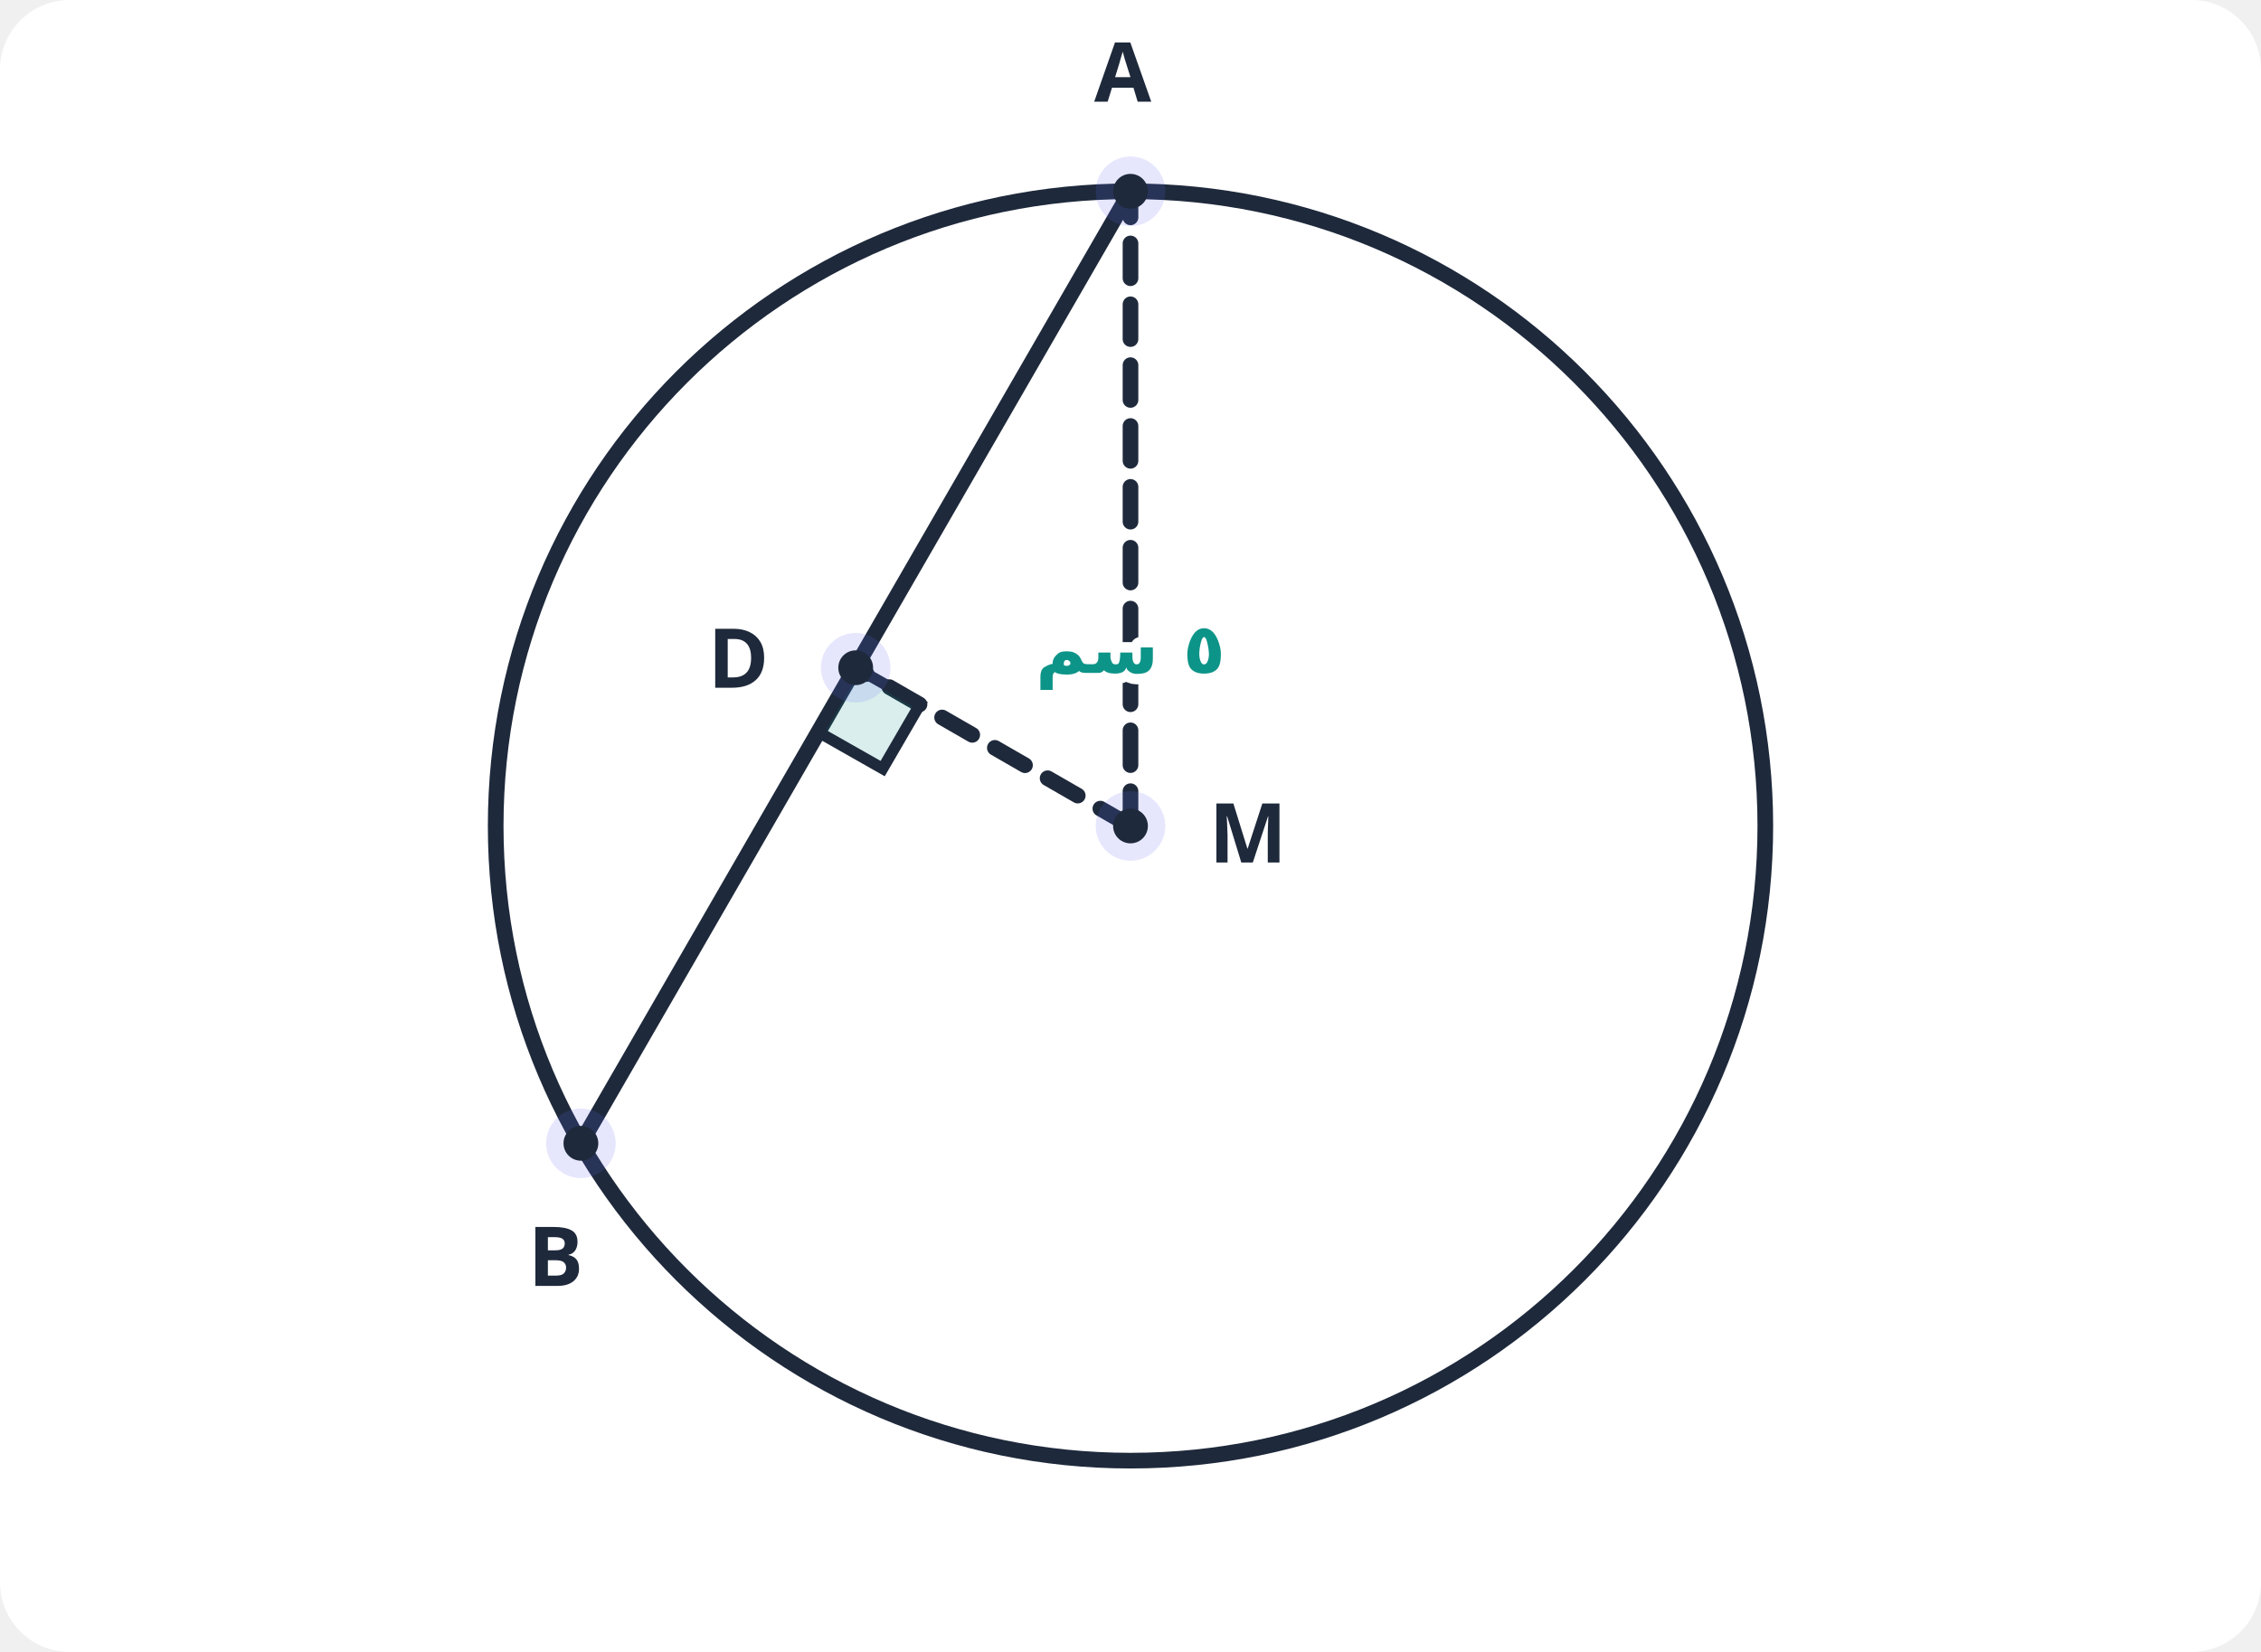
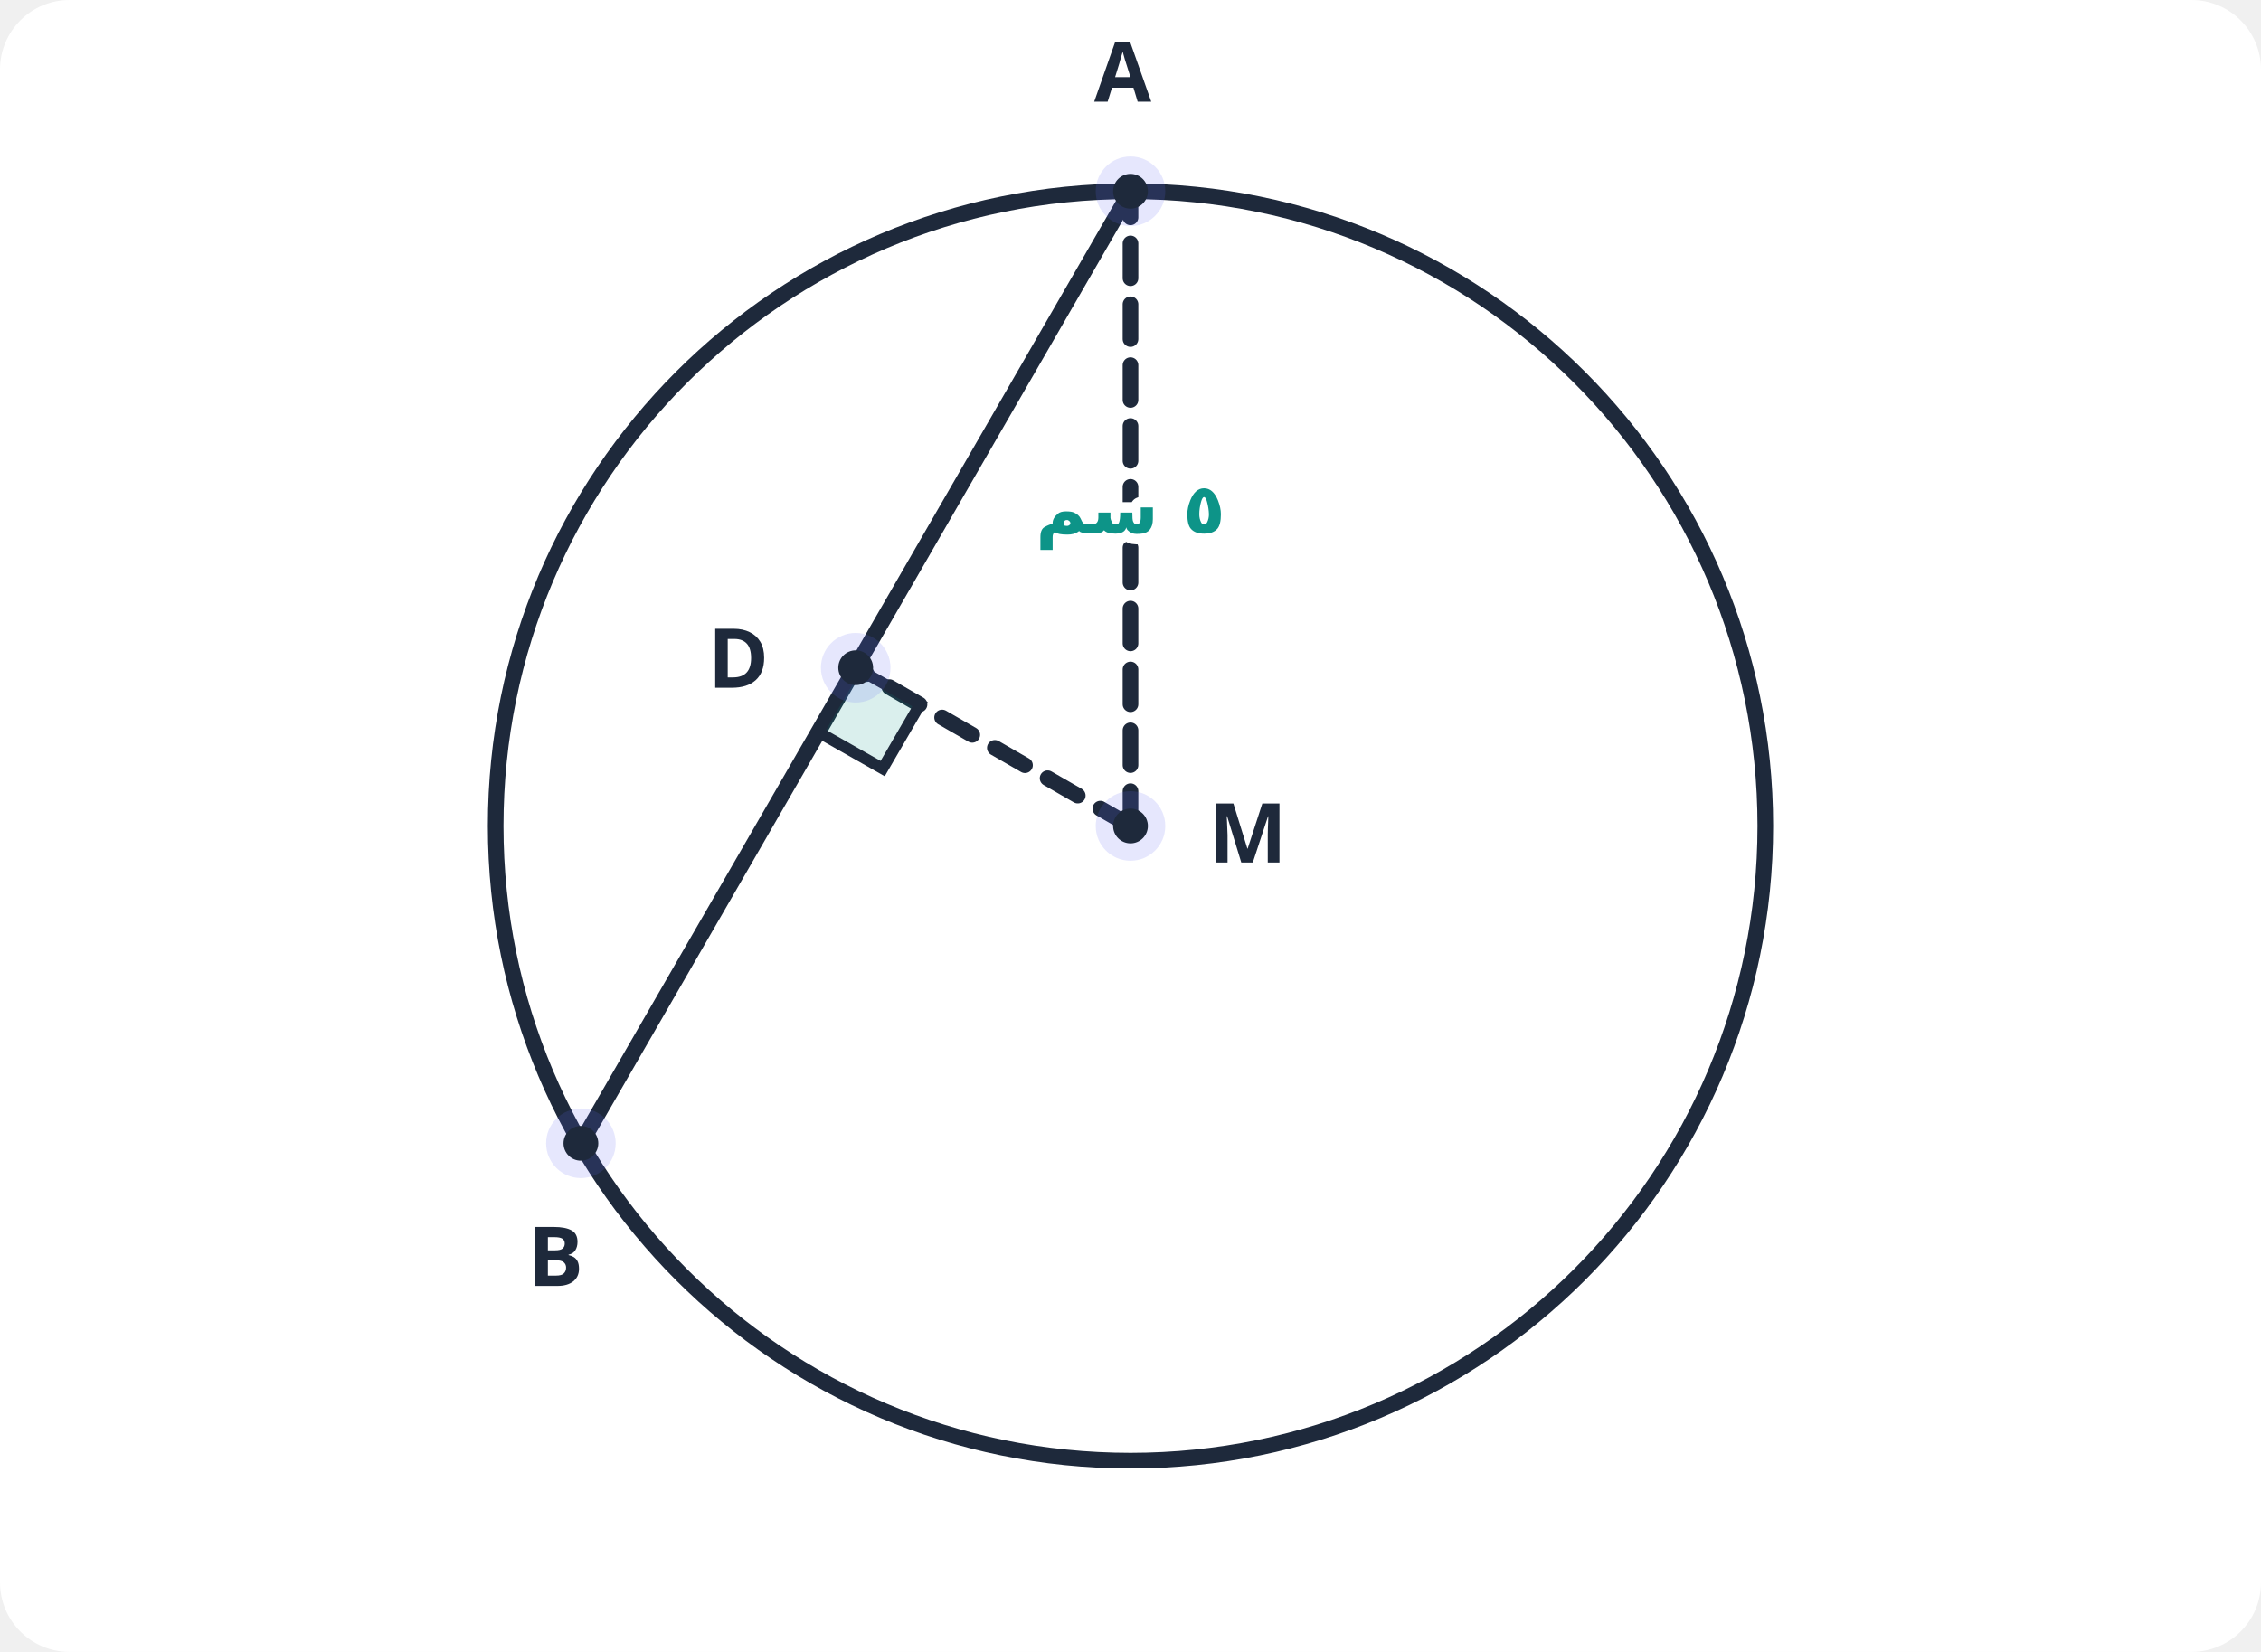
- <svg xmlns="http://www.w3.org/2000/svg" viewBox="0 0 260 190" preserveAspectRatio="xMidYMid meet" style="max-height:100%" class="w-full h-auto select-none">
+ <svg xmlns="http://www.w3.org/2000/svg" dir="ltr" viewBox="0 0 260 190" preserveAspectRatio="xMidYMid meet" style="max-height:100%;direction:ltr" class="w-full h-auto select-none">
  <rect x="0" y="0" width="260" height="190" rx="8" fill="#FFFFFF" />
  <circle cx="130.0" cy="95.0" r="73.0" fill="none" stroke="#1E293B" stroke-width="1.8" />
  <line x1="130" y1="95" x2="98.4" y2="76.8" stroke="#1E293B" stroke-width="1.8" stroke-linecap="round" stroke-dasharray="4,3" />
  <line x1="130" y1="22" x2="66.8" y2="131.5" stroke="#1E293B" stroke-width="1.8" stroke-linecap="round" />
  <line x1="130" y1="95" x2="130" y2="22" stroke="#1E293B" stroke-width="1.8" stroke-linecap="round" stroke-dasharray="4,3" />
  <g class="geometry-figure-angles">
    <path d="M 98.4 76.8 L 105.8 81.0 L 101.5 88.4 L 94.1 84.2 Z" fill="#0D9488" fill-opacity="0.15" stroke="#1E293B" stroke-width="1.3" />
  </g>
  <circle cx="130" cy="95" r="4" fill="#6366F1" fill-opacity="0.16" />
  <circle cx="130" cy="95" r="2" fill="#1E293B" />
  <text x="143.5" y="99.2" text-anchor="middle" font-size="9.5" font-weight="900" font-family="system-ui, sans-serif" fill="#1E293B" paint-order="stroke" stroke="#ffffff" stroke-width="2.4" stroke-linejoin="round">M</text>
  <circle cx="130" cy="22" r="4" fill="#6366F1" fill-opacity="0.16" />
  <circle cx="130" cy="22" r="2" fill="#1E293B" />
  <text x="129.1" y="11.7" text-anchor="middle" font-size="9.5" font-weight="900" font-family="system-ui, sans-serif" fill="#1E293B" paint-order="stroke" stroke="#ffffff" stroke-width="2.4" stroke-linejoin="round">A</text>
  <circle cx="66.8" cy="131.5" r="4" fill="#6366F1" fill-opacity="0.16" />
  <circle cx="66.8" cy="131.5" r="2" fill="#1E293B" />
  <text x="63.9" y="147.9" text-anchor="middle" font-size="9.5" font-weight="900" font-family="system-ui, sans-serif" fill="#1E293B" paint-order="stroke" stroke="#ffffff" stroke-width="2.4" stroke-linejoin="round">B</text>
  <circle cx="98.4" cy="76.8" r="4" fill="#6366F1" fill-opacity="0.16" />
  <circle cx="98.4" cy="76.8" r="2" fill="#1E293B" />
  <text x="84.9" y="79.1" text-anchor="middle" font-size="9.5" font-weight="900" font-family="system-ui, sans-serif" fill="#1E293B" paint-order="stroke" stroke="#ffffff" stroke-width="2.4" stroke-linejoin="round">D</text>
-   <text x="130.0" y="77.4" text-anchor="middle" font-size="8.0" font-weight="800" font-family="system-ui, sans-serif" fill="#0D9488" stroke="#FFFFFF" stroke-width="2.4" paint-order="stroke" stroke-linejoin="round">٥ سم</text>
+   <text x="130.0" y="61.3" text-anchor="middle" font-size="8.0" font-weight="800" font-family="system-ui, sans-serif" fill="#0D9488" stroke="#FFFFFF" stroke-width="2.4" paint-order="stroke" stroke-linejoin="round">٥ سم</text>
</svg>
